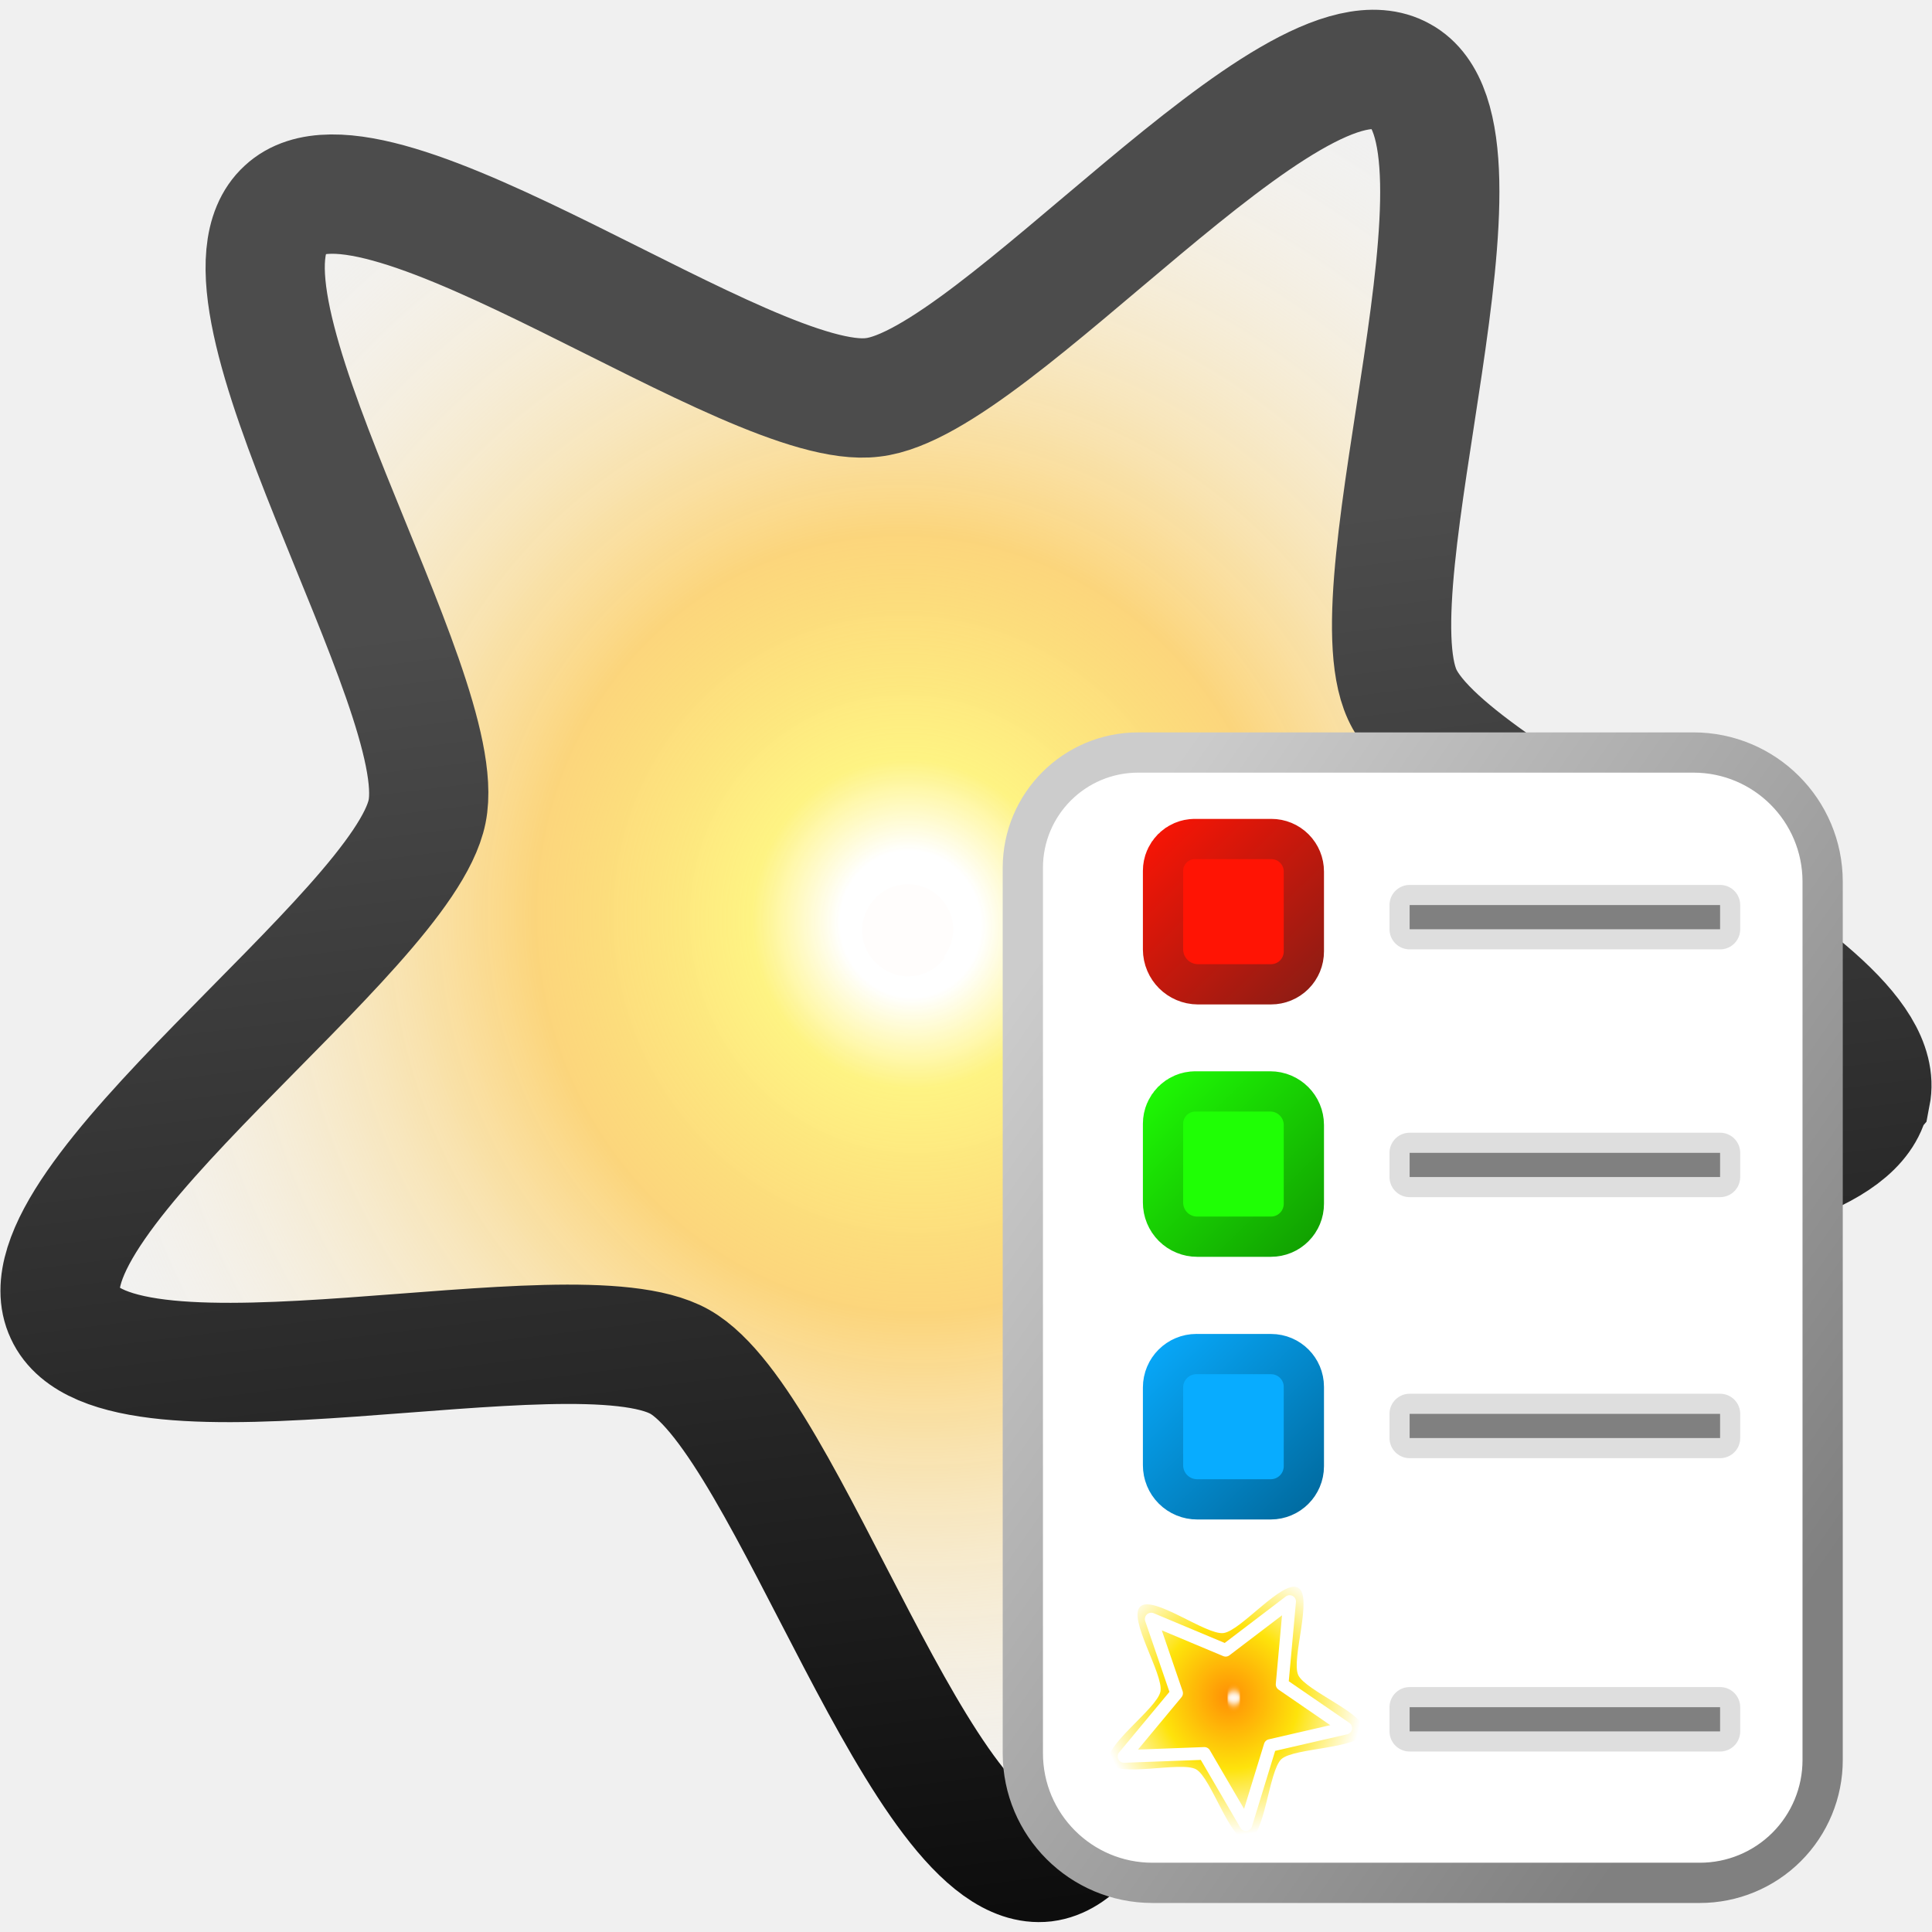
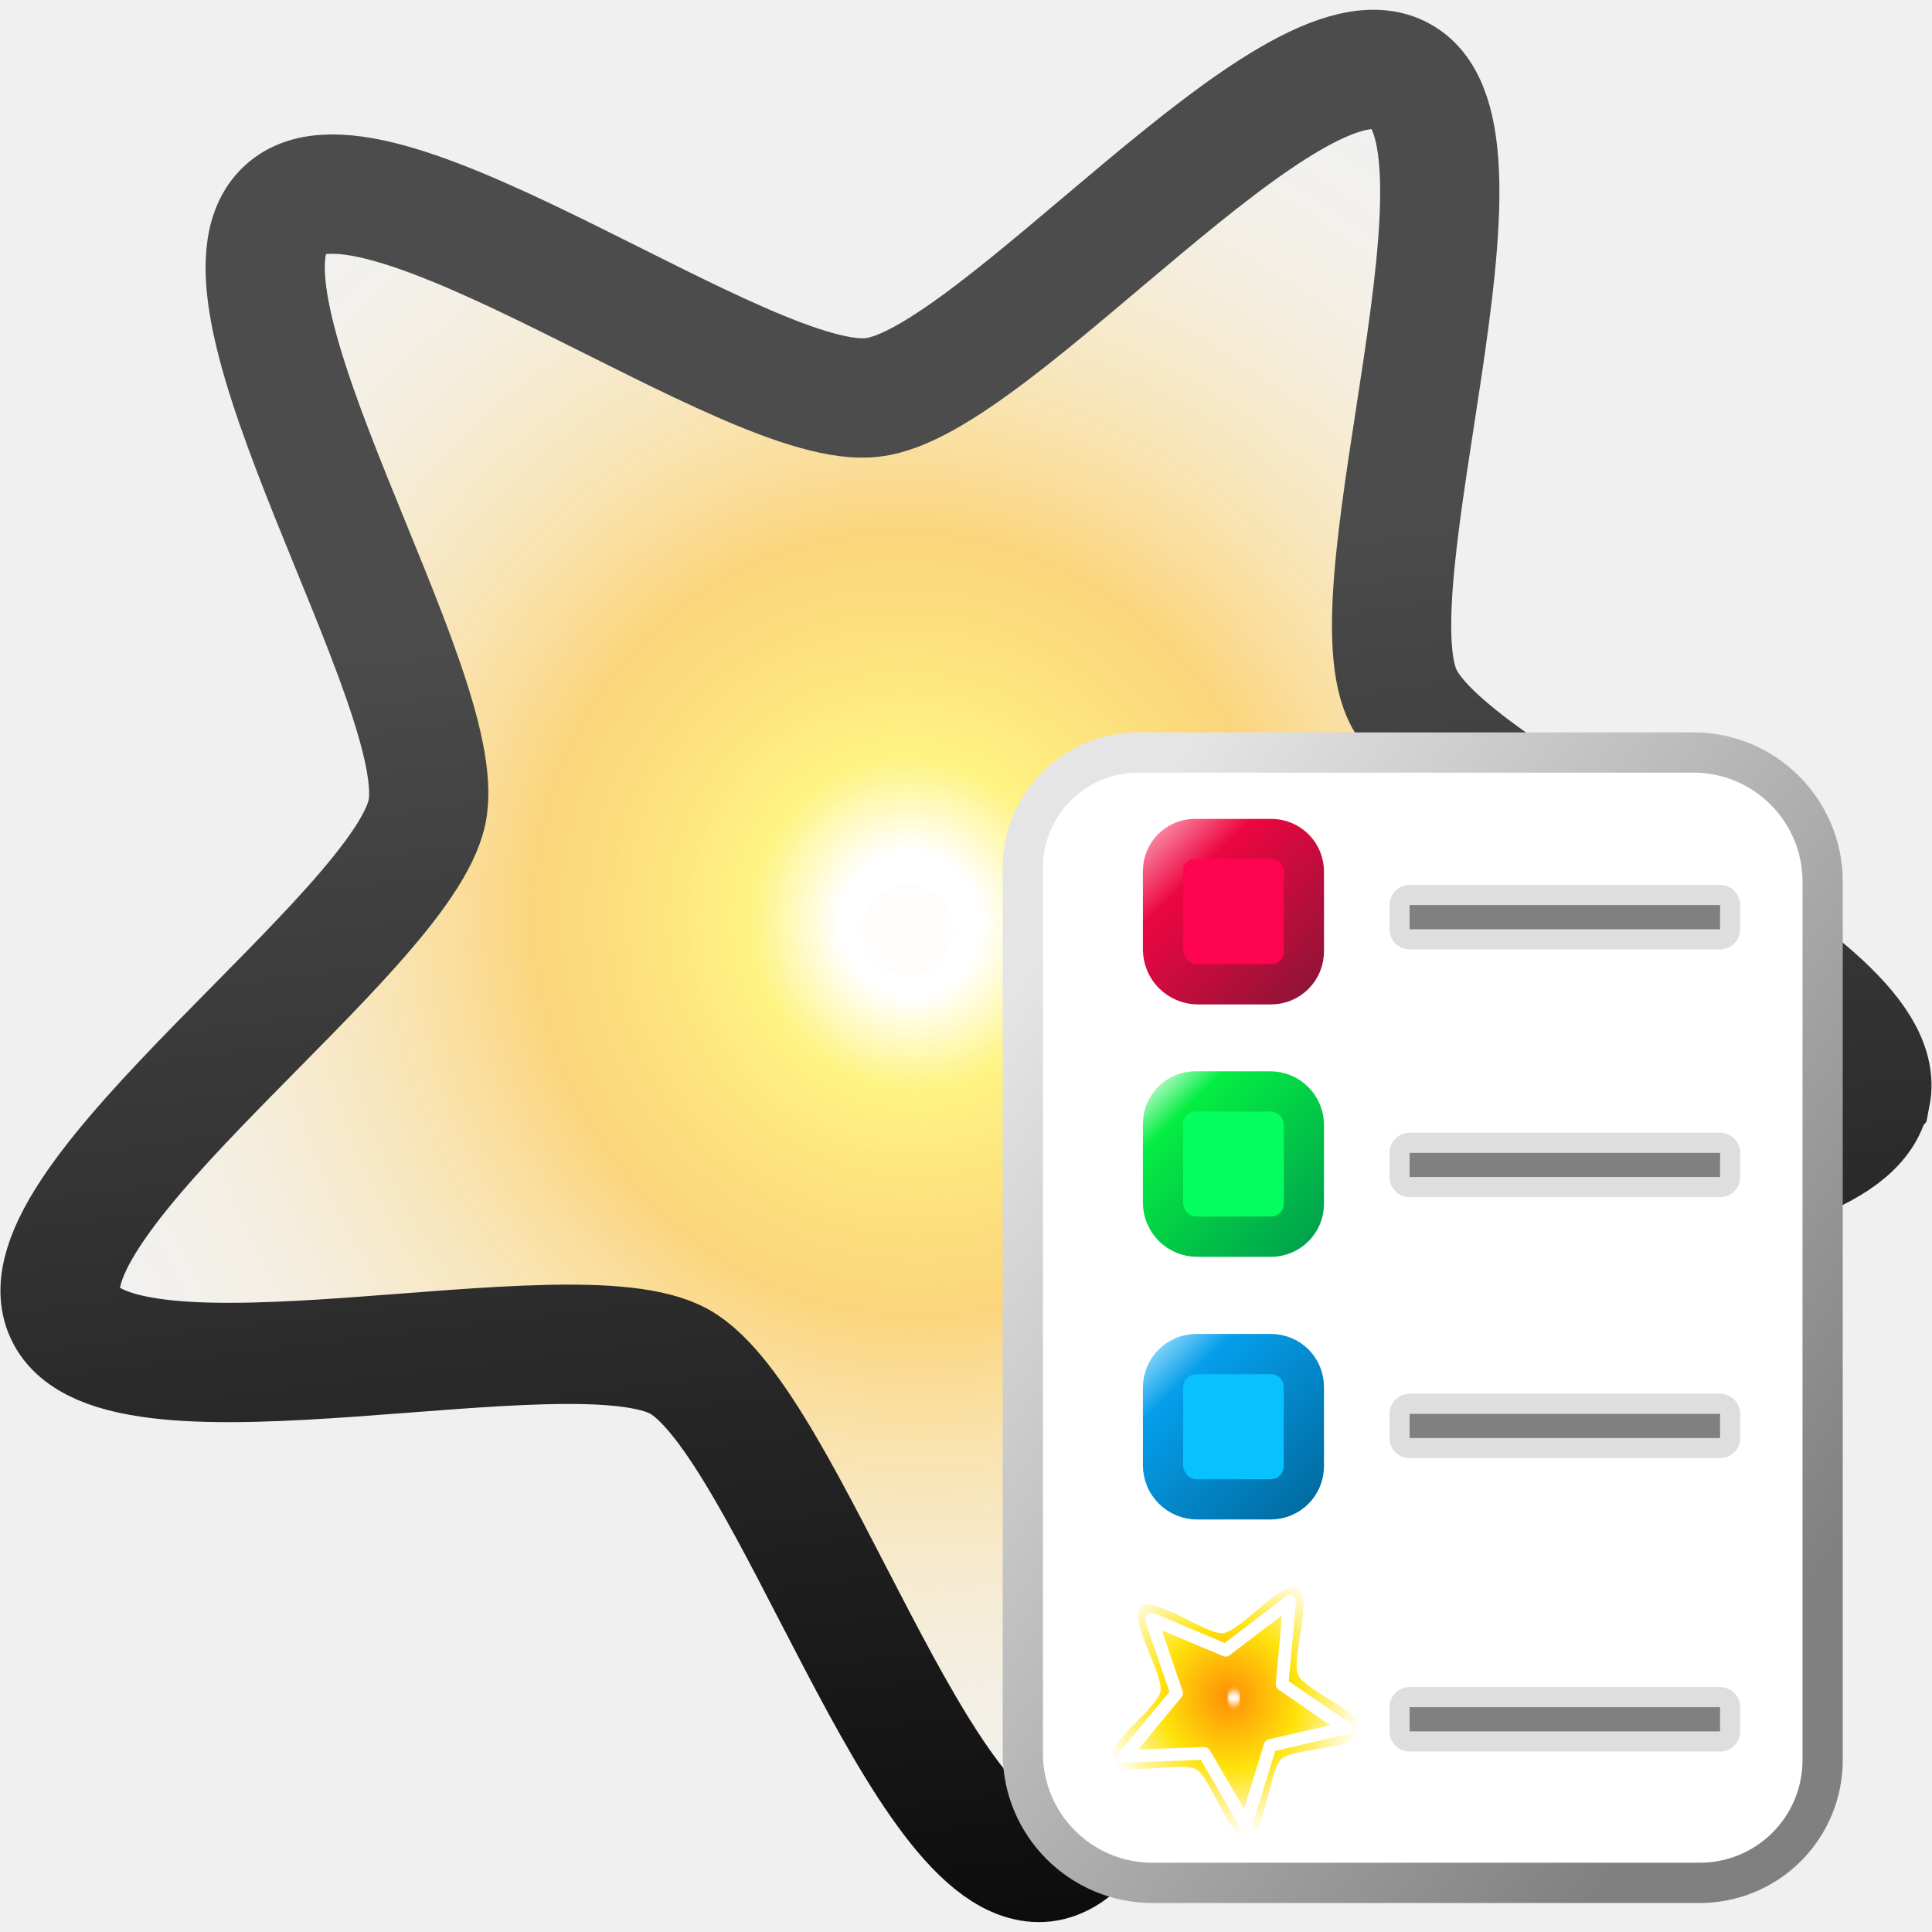
<svg xmlns="http://www.w3.org/2000/svg" xmlns:xlink="http://www.w3.org/1999/xlink" width="48" height="48">
  <defs>
-     <linearGradient id="g">
-       <stop offset="0" stop-color="#08acff" />
-       <stop offset="1" stop-color="#069" />
-     </linearGradient>
-     <linearGradient id="f">
-       <stop offset="0" stop-color="#1fff05" />
-       <stop offset="1" stop-color="#109900" />
-     </linearGradient>
-     <linearGradient id="e">
-       <stop offset="0" stop-color="#ff1404" />
-       <stop offset="1" stop-color="#861d15" />
-     </linearGradient>
    <linearGradient id="c">
-       <stop offset="0" stop-color="#ccc" />
+       <stop offset="0" stop-color="#e5e5e5" />
      <stop offset="1" stop-color="gray" />
    </linearGradient>
    <linearGradient id="a">
      <stop offset="0" stop-color="#4c4c4c" />
      <stop offset="1" stop-color="#0d0d0d" />
    </linearGradient>
    <linearGradient id="b">
      <stop offset="0" stop-color="#ff655c" />
      <stop offset="1" stop-color="#c30d00" />
    </linearGradient>
-     <linearGradient xlink:href="#a" id="y" x1="5.83" x2="12.91" y1="6.7" y2="13.2" gradientUnits="userSpaceOnUse" />
-     <linearGradient xlink:href="#c" id="A" x1="25.47" y1="24.208" x2="45.783" y2="38.346" gradientUnits="userSpaceOnUse" />
+     <linearGradient xlink:href="#a" id="z" x1="5.83" x2="12.91" y1="6.7" y2="13.2" gradientUnits="userSpaceOnUse" />
+     <linearGradient xlink:href="#c" id="B" x1="25.47" y1="24.208" x2="45.783" y2="38.346" gradientUnits="userSpaceOnUse" />
    <linearGradient id="d">
      <stop offset="0" stop-color="#ff8f05" />
      <stop offset=".522" stop-color="#fee30b" />
      <stop offset="1" stop-color="#fff" />
    </linearGradient>
-     <linearGradient xlink:href="#e" id="B" x1="28.395" y1="20.758" x2="32.894" y2="25.368" gradientUnits="userSpaceOnUse" />
-     <linearGradient xlink:href="#f" id="C" x1="28.395" y1="27.368" x2="32.894" y2="31.977" gradientUnits="userSpaceOnUse" />
-     <linearGradient xlink:href="#g" id="D" x1="28.395" y1="33.894" x2="32.894" y2="38.503" gradientUnits="userSpaceOnUse" />
-     <linearGradient id="w">
+     <linearGradient id="u">
      <stop offset=".075" stop-color="#fff" />
      <stop offset=".169" stop-color="#fff47e" stop-opacity=".954" />
      <stop offset=".399" stop-color="#ffcd58" stop-opacity=".766" />
      <stop offset="1" stop-color="#fff" stop-opacity="0" />
    </linearGradient>
-     <radialGradient xlink:href="#b" id="z" cx="7.18" cy="8.2" r="6.59" fx="7.18" fy="8.2" gradientTransform="matrix(.9 .5558 -.5314 .8606 5.08 -2.85)" gradientUnits="userSpaceOnUse" />
-     <radialGradient xlink:href="#d" id="E" cx="7.18" cy="8.2" r="6.59" fx="7.18" fy="8.2" gradientTransform="matrix(.9 .5558 -.5314 .8606 5.08 -2.85)" gradientUnits="userSpaceOnUse" />
-     <radialGradient xlink:href="#w" id="x" cx="7.64" cy="8.376" r="6.59" fx="7.64" fy="8.376" gradientTransform="matrix(.9 .5558 -.5314 .8606 5.08 -2.85)" gradientUnits="userSpaceOnUse" />
-     <filter id="F" width="1.832" height="1.832" x="-.416" y="-.416" color-interpolation-filters="sRGB">
+     <linearGradient xlink:href="#v" id="E" x1="28.395" y1="33.894" x2="32.894" y2="38.503" gradientUnits="userSpaceOnUse" gradientTransform="translate(0 -.752)" />
+     <linearGradient id="v">
+       <stop offset="0" stop-color="#bbedff" />
+       <stop offset=".24" stop-color="#069eeb" />
+       <stop offset="1" stop-color="#069" />
+     </linearGradient>
+     <linearGradient xlink:href="#w" id="D" x1="28.395" y1="27.368" x2="32.894" y2="31.977" gradientUnits="userSpaceOnUse" gradientTransform="translate(0 -.752)" />
+     <linearGradient id="w">
+       <stop offset="0" stop-color="#fff" />
+       <stop offset=".217" stop-color="#04ee42" />
+       <stop offset="1" stop-color="#00994e" />
+     </linearGradient>
+     <linearGradient xlink:href="#x" id="C" x1="28.395" y1="20.758" x2="32.894" y2="25.368" gradientUnits="userSpaceOnUse" gradientTransform="translate(0 -.413)" />
+     <linearGradient id="x">
+       <stop offset="0" stop-color="#ffb0bf" />
+       <stop offset=".294" stop-color="#ec0641" />
+       <stop offset="1" stop-color="#861536" />
+     </linearGradient>
+     <radialGradient xlink:href="#b" id="A" cx="7.18" cy="8.2" r="6.59" fx="7.18" fy="8.2" gradientTransform="matrix(.9 .5558 -.5314 .8606 5.08 -2.85)" gradientUnits="userSpaceOnUse" />
+     <radialGradient xlink:href="#d" id="F" cx="7.18" cy="8.2" r="6.59" fx="7.18" fy="8.2" gradientTransform="matrix(.9 .5558 -.5314 .8606 5.08 -2.85)" gradientUnits="userSpaceOnUse" />
+     <radialGradient xlink:href="#u" id="y" cx="7.64" cy="8.376" r="6.59" fx="7.64" fy="8.376" gradientTransform="matrix(.9 .5558 -.5314 .8606 5.08 -2.85)" gradientUnits="userSpaceOnUse" />
+     <filter id="G" width="1.832" height="1.832" x="-.416" y="-.416" color-interpolation-filters="sRGB">
      <feGaussianBlur stdDeviation=".13" />
    </filter>
  </defs>
  <g fill-rule="evenodd">
-     <path fill="url(#x)" stroke="url(#y)" stroke-width=".85" d="M13.51 5.1c.44.77-2.18 2.89-2.29 3.76-.1.88 1.95 3.55 1.36 4.2-.6.64-3.43-1.19-4.3-1.02-.86.17-2.76 2.95-3.56 2.58-.8-.36.07-3.62-.36-4.39S.69 8.51.8 7.63c.1-.87 3.47-1.05 4.06-1.7.6-.64.51-4.01 1.38-4.18.86-.18 2.07 2.97 2.87 3.34s3.97-.76 4.4 0z" enable-background="accumulate" overflow="visible" style="marker:none" transform="matrix(2.647 2.2616 -2.267 2.6553 22.262 -16.865)" />
-     <path fill="#fffdfc" d="M23.42 23.823a1.12 1.12 0 0 1-1.596.204 1.12 1.12 0 0 1-.222-1.572 1.12 1.12 0 0 1 1.59-.246 1.12 1.12 0 0 1 .221 1.571" filter="url(#z)" transform="translate(.042 -.015)" />
+     <path fill="url(#y)" stroke="url(#z)" stroke-width=".85" d="M13.51 5.1c.44.77-2.18 2.89-2.29 3.76-.1.88 1.95 3.55 1.36 4.2-.6.64-3.43-1.19-4.3-1.02-.86.17-2.76 2.95-3.56 2.58-.8-.36.07-3.62-.36-4.39S.69 8.51.8 7.63c.1-.87 3.47-1.05 4.06-1.7.6-.64.51-4.01 1.38-4.18.86-.18 2.07 2.97 2.87 3.34s3.97-.76 4.4 0z" enable-background="accumulate" overflow="visible" style="marker:none" transform="matrix(2.647 2.2616 -2.267 2.6553 22.262 -16.865)" />
+     <path fill="#fffdfc" d="M23.42 23.823a1.12 1.12 0 0 1-1.596.204 1.12 1.12 0 0 1-.222-1.572 1.12 1.12 0 0 1 1.59-.246 1.12 1.12 0 0 1 .221 1.571" filter="url(#A)" transform="translate(.042 -.015)" />
  </g>
  <g stroke-linecap="round" paint-order="markers stroke fill">
-     <path d="M28.278 19.196h13.796a2.71 2.71 45 0 1 2.709 2.708v21.824a2.55 2.55 135 0 1-2.552 2.551h-13.6a2.72 2.72 45 0 1-2.719-2.719V21.562a2.365 2.365 135 0 1 2.366-2.366z" fill="#fff" stroke="url(#A)" stroke-width="2" />
-     <path d="M29.685 21.758h1.901a.307.307 45 0 1 .308.308v1.985a.316.316 135 0 1-.317.317h-1.814a.37.37 45 0 1-.368-.368v-1.952a.29.29 135 0 1 .29-.29" transform="translate(0 -.413)" fill="#ff1404" stroke="url(#B)" stroke-width="2" stroke-linejoin="round" />
-     <path d="M29.698 28.368h1.862a.334.334 45 0 1 .334.334v1.958a.316.316 135 0 1-.317.317h-1.834a.347.347 45 0 1-.348-.348v-1.958a.303.303 135 0 1 .303-.303" transform="translate(0 -.752)" fill="#1fff05" stroke="url(#C)" stroke-width="2" stroke-linejoin="round" />
-     <path d="M29.725 34.894h1.855a.314.314 45 0 1 .314.314v1.972a.323.323 135 0 1-.323.323h-1.828a.347.347 45 0 1-.348-.348v-1.932a.33.33 135 0 1 .33-.33z" transform="translate(0 -.752)" fill="#08acff" stroke="url(#D)" stroke-width="2" stroke-linejoin="round" />
+     <path d="M28.278 19.196h13.796a2.71 2.71 45 0 1 2.709 2.708v21.824a2.55 2.55 135 0 1-2.552 2.551h-13.6a2.72 2.72 45 0 1-2.719-2.719V21.562a2.365 2.365 135 0 1 2.366-2.366z" fill="#fff" stroke="url(#B)" stroke-width="2" />
+     <path d="M29.685 21.345h1.901a.307.307 0 0 1 .308.308v1.985a.316.316 0 0 1-.317.317h-1.814a.37.37 0 0 1-.368-.368v-1.952a.29.29 0 0 1 .29-.29" fill="#ff0451" stroke="url(#C)" stroke-width="2" stroke-linejoin="round" />
+     <path d="M29.698 27.616h1.862a.334.334 0 0 1 .334.334v1.958a.316.316 0 0 1-.317.317h-1.834a.347.347 0 0 1-.348-.348v-1.958a.303.303 0 0 1 .303-.303" fill="#05ff60" stroke="url(#D)" stroke-width="2" stroke-linejoin="round" />
+     <path d="M29.725 34.142h1.855a.314.314 0 0 1 .314.314v1.972a.323.323 0 0 1-.323.323h-1.828a.347.347 0 0 1-.348-.348v-1.932a.33.33 0 0 1 .33-.33z" fill="#08c1ff" stroke="url(#E)" stroke-width="2" stroke-linejoin="round" />
    <path d="M35.022 22.486h7.713v.601h-7.713zm0 6.156h7.713v.601h-7.713zm0 6.485h7.713v.601h-7.713zm0 7.288h7.713v.601h-7.713z" fill="gray" stroke="#000" stroke-linejoin="round" stroke-opacity=".13" />
  </g>
-   <path fill="url(#E)" fill-rule="evenodd" stroke="url(#linearGradient1)" stroke-width=".85" d="M13.51 5.1c.44.77-2.18 2.89-2.29 3.76-.1.88 1.95 3.55 1.36 4.2-.6.64-3.43-1.19-4.3-1.02-.86.17-2.76 2.95-3.56 2.58-.8-.36.07-3.62-.36-4.39S.69 8.51.8 7.63c.1-.87 3.47-1.05 4.06-1.7.6-.64.51-4.01 1.38-4.18.86-.18 2.07 2.97 2.87 3.34s3.97-.76 4.4 0z" enable-background="accumulate" overflow="visible" style="marker:none" transform="matrix(.3741 .31963 -.3204 .37527 30.477 36.794)" />
+   <path fill="url(#F)" fill-rule="evenodd" stroke="url(#linearGradient1)" stroke-width=".85" d="M13.51 5.1c.44.77-2.18 2.89-2.29 3.76-.1.88 1.95 3.55 1.36 4.2-.6.64-3.43-1.19-4.3-1.02-.86.17-2.76 2.95-3.56 2.58-.8-.36.07-3.62-.36-4.39S.69 8.51.8 7.63c.1-.87 3.47-1.05 4.06-1.7.6-.64.51-4.01 1.38-4.18.86-.18 2.07 2.97 2.87 3.34s3.97-.76 4.4 0z" enable-background="accumulate" overflow="visible" style="marker:none" transform="matrix(.3741 .31963 -.3204 .37527 30.477 36.794)" />
  <path fill="none" stroke="#fff" stroke-linejoin="round" stroke-width="2.23" d="m43.15 26.6-13.29 3.06-4.27 13.9-7.3-12.51-14.12.53 9.24-11.12L8.95 7.43l13.08 5.48 11.25-8.56-1.32 14.56Z" enable-background="accumulate" overflow="visible" style="marker:none" transform="translate(27.337 39.175)scale(.14133)" />
-   <path fill="#fffdfc" fill-rule="evenodd" d="M8.5 7.99a.37.37 0 0 1-.38.37.37.37 0 0 1-.37-.37.37.37 0 0 1 .37-.38.37.37 0 0 1 .37.37" filter="url(#F)" transform="rotate(36.96 -40.92 63.454)scale(.42867)" />
+   <path fill="#fffdfc" fill-rule="evenodd" d="M8.5 7.99a.37.37 0 0 1-.38.37.37.37 0 0 1-.37-.37.37.37 0 0 1 .37-.38.37.37 0 0 1 .37.37" filter="url(#G)" transform="rotate(36.96 -40.92 63.454)scale(.42867)" />
</svg>
